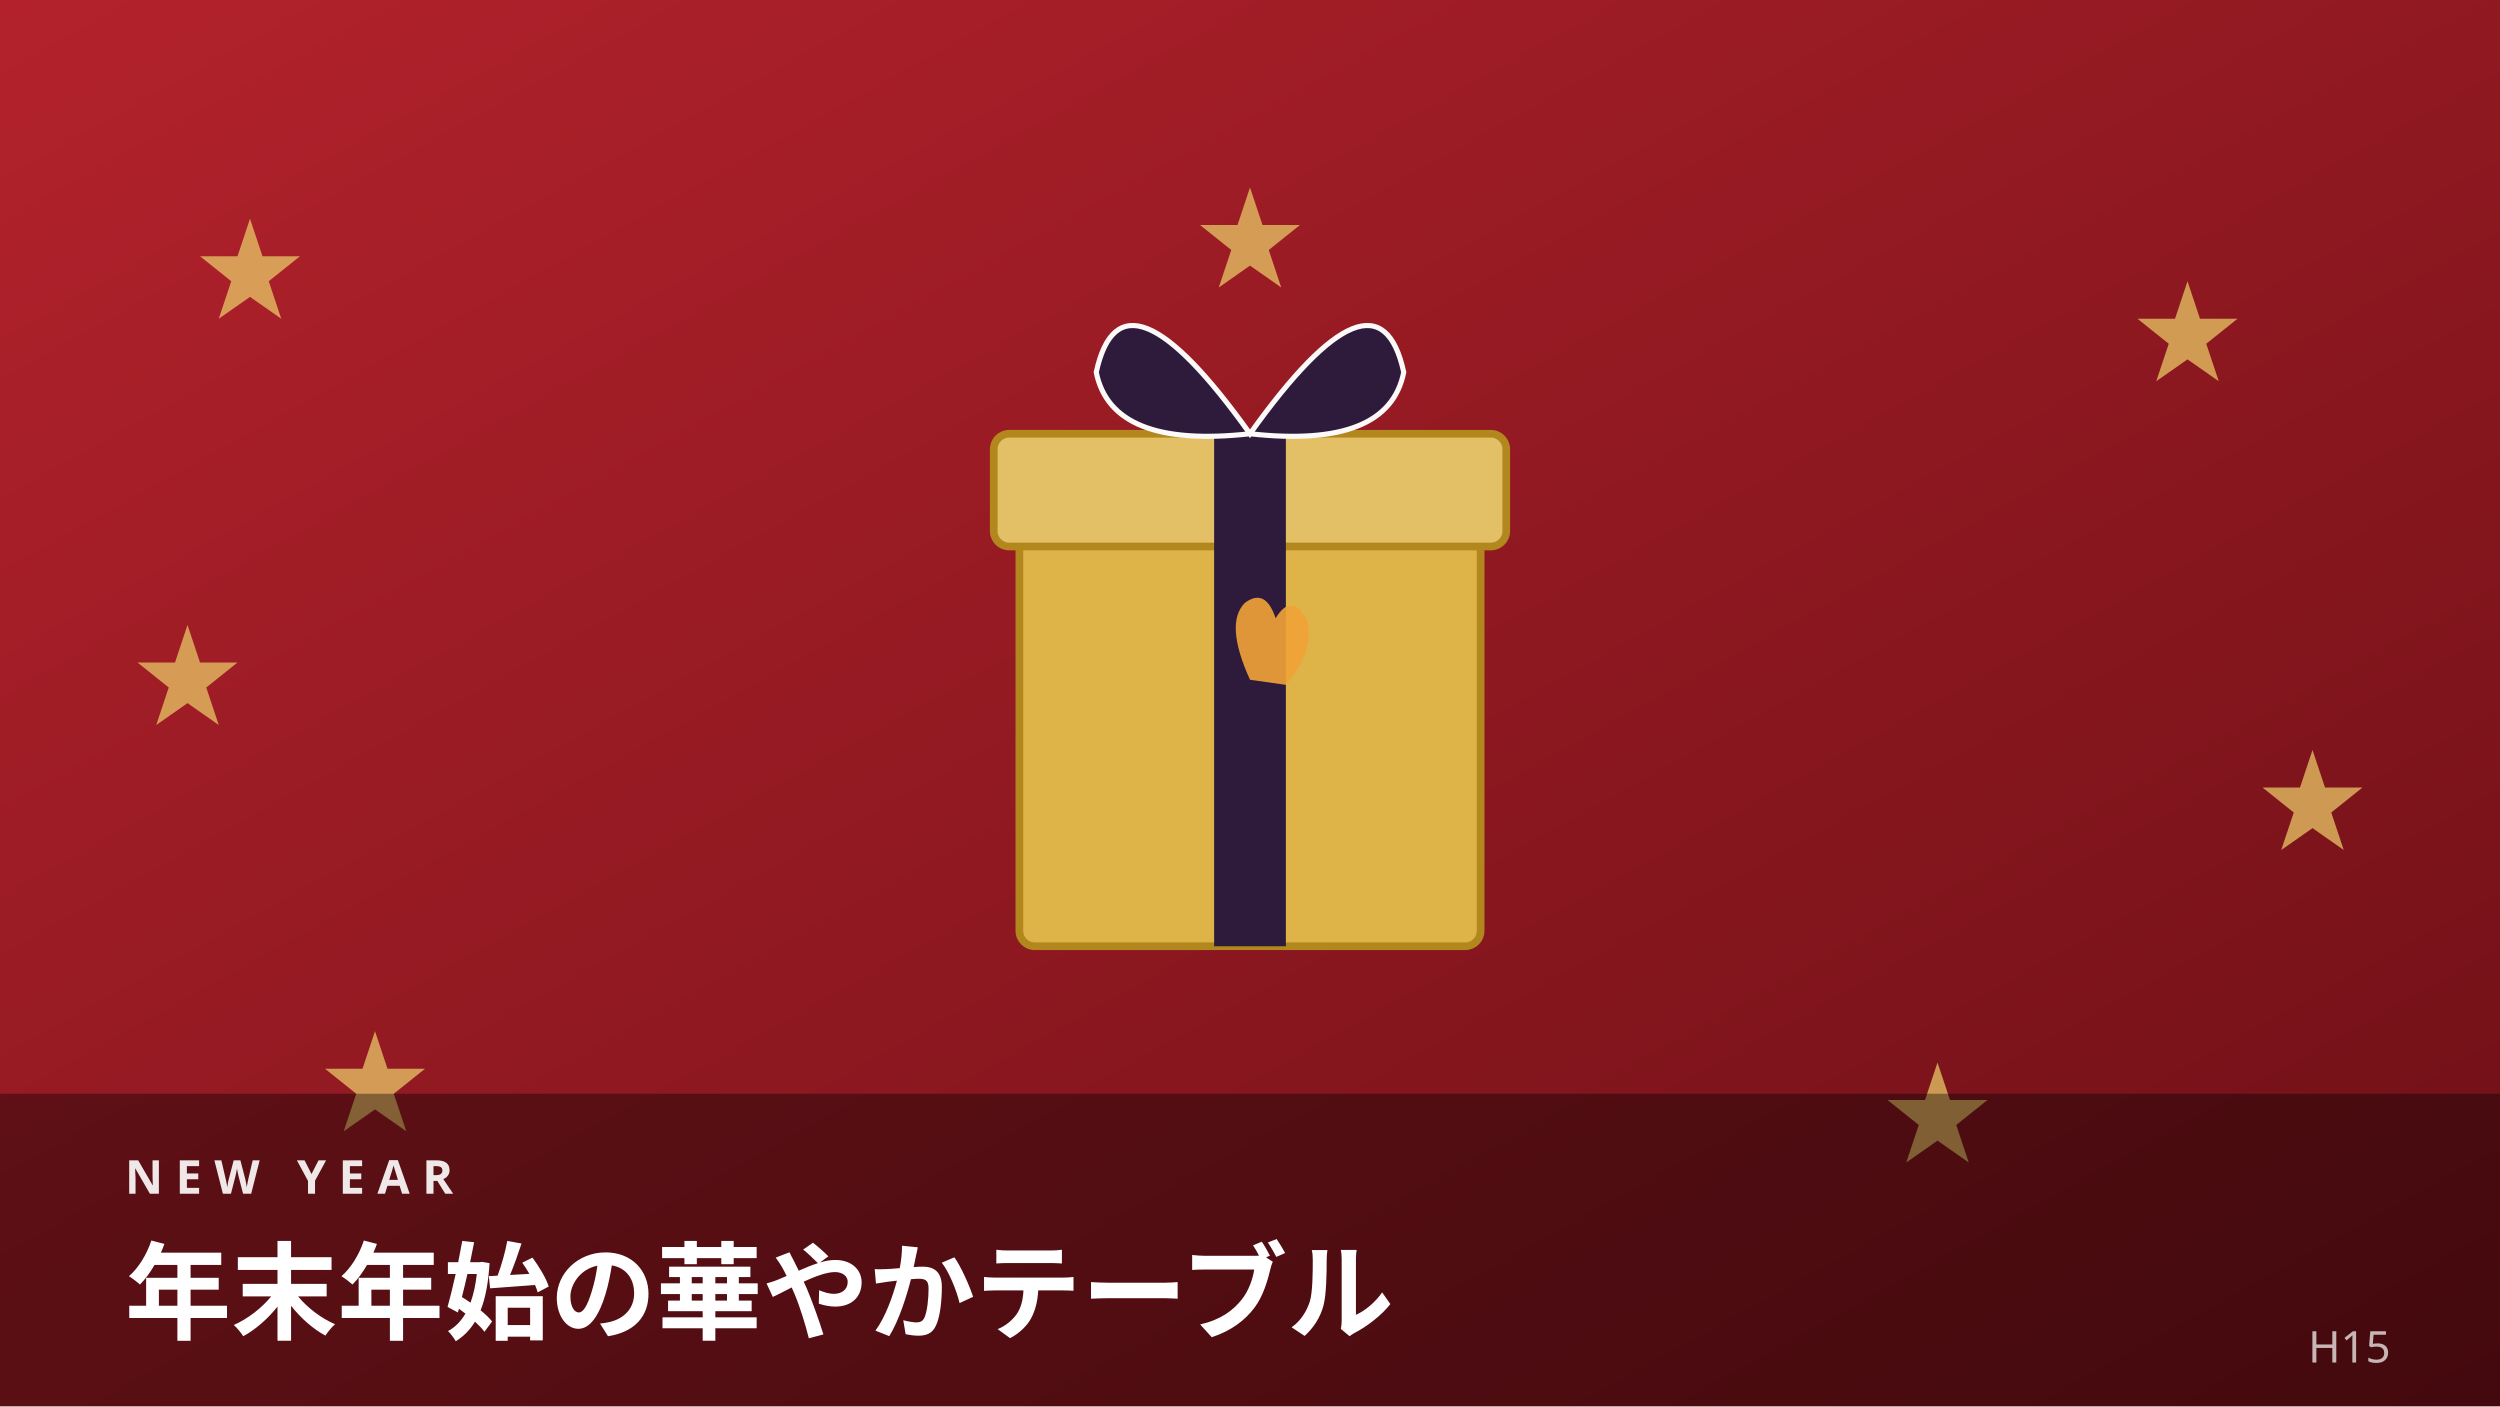
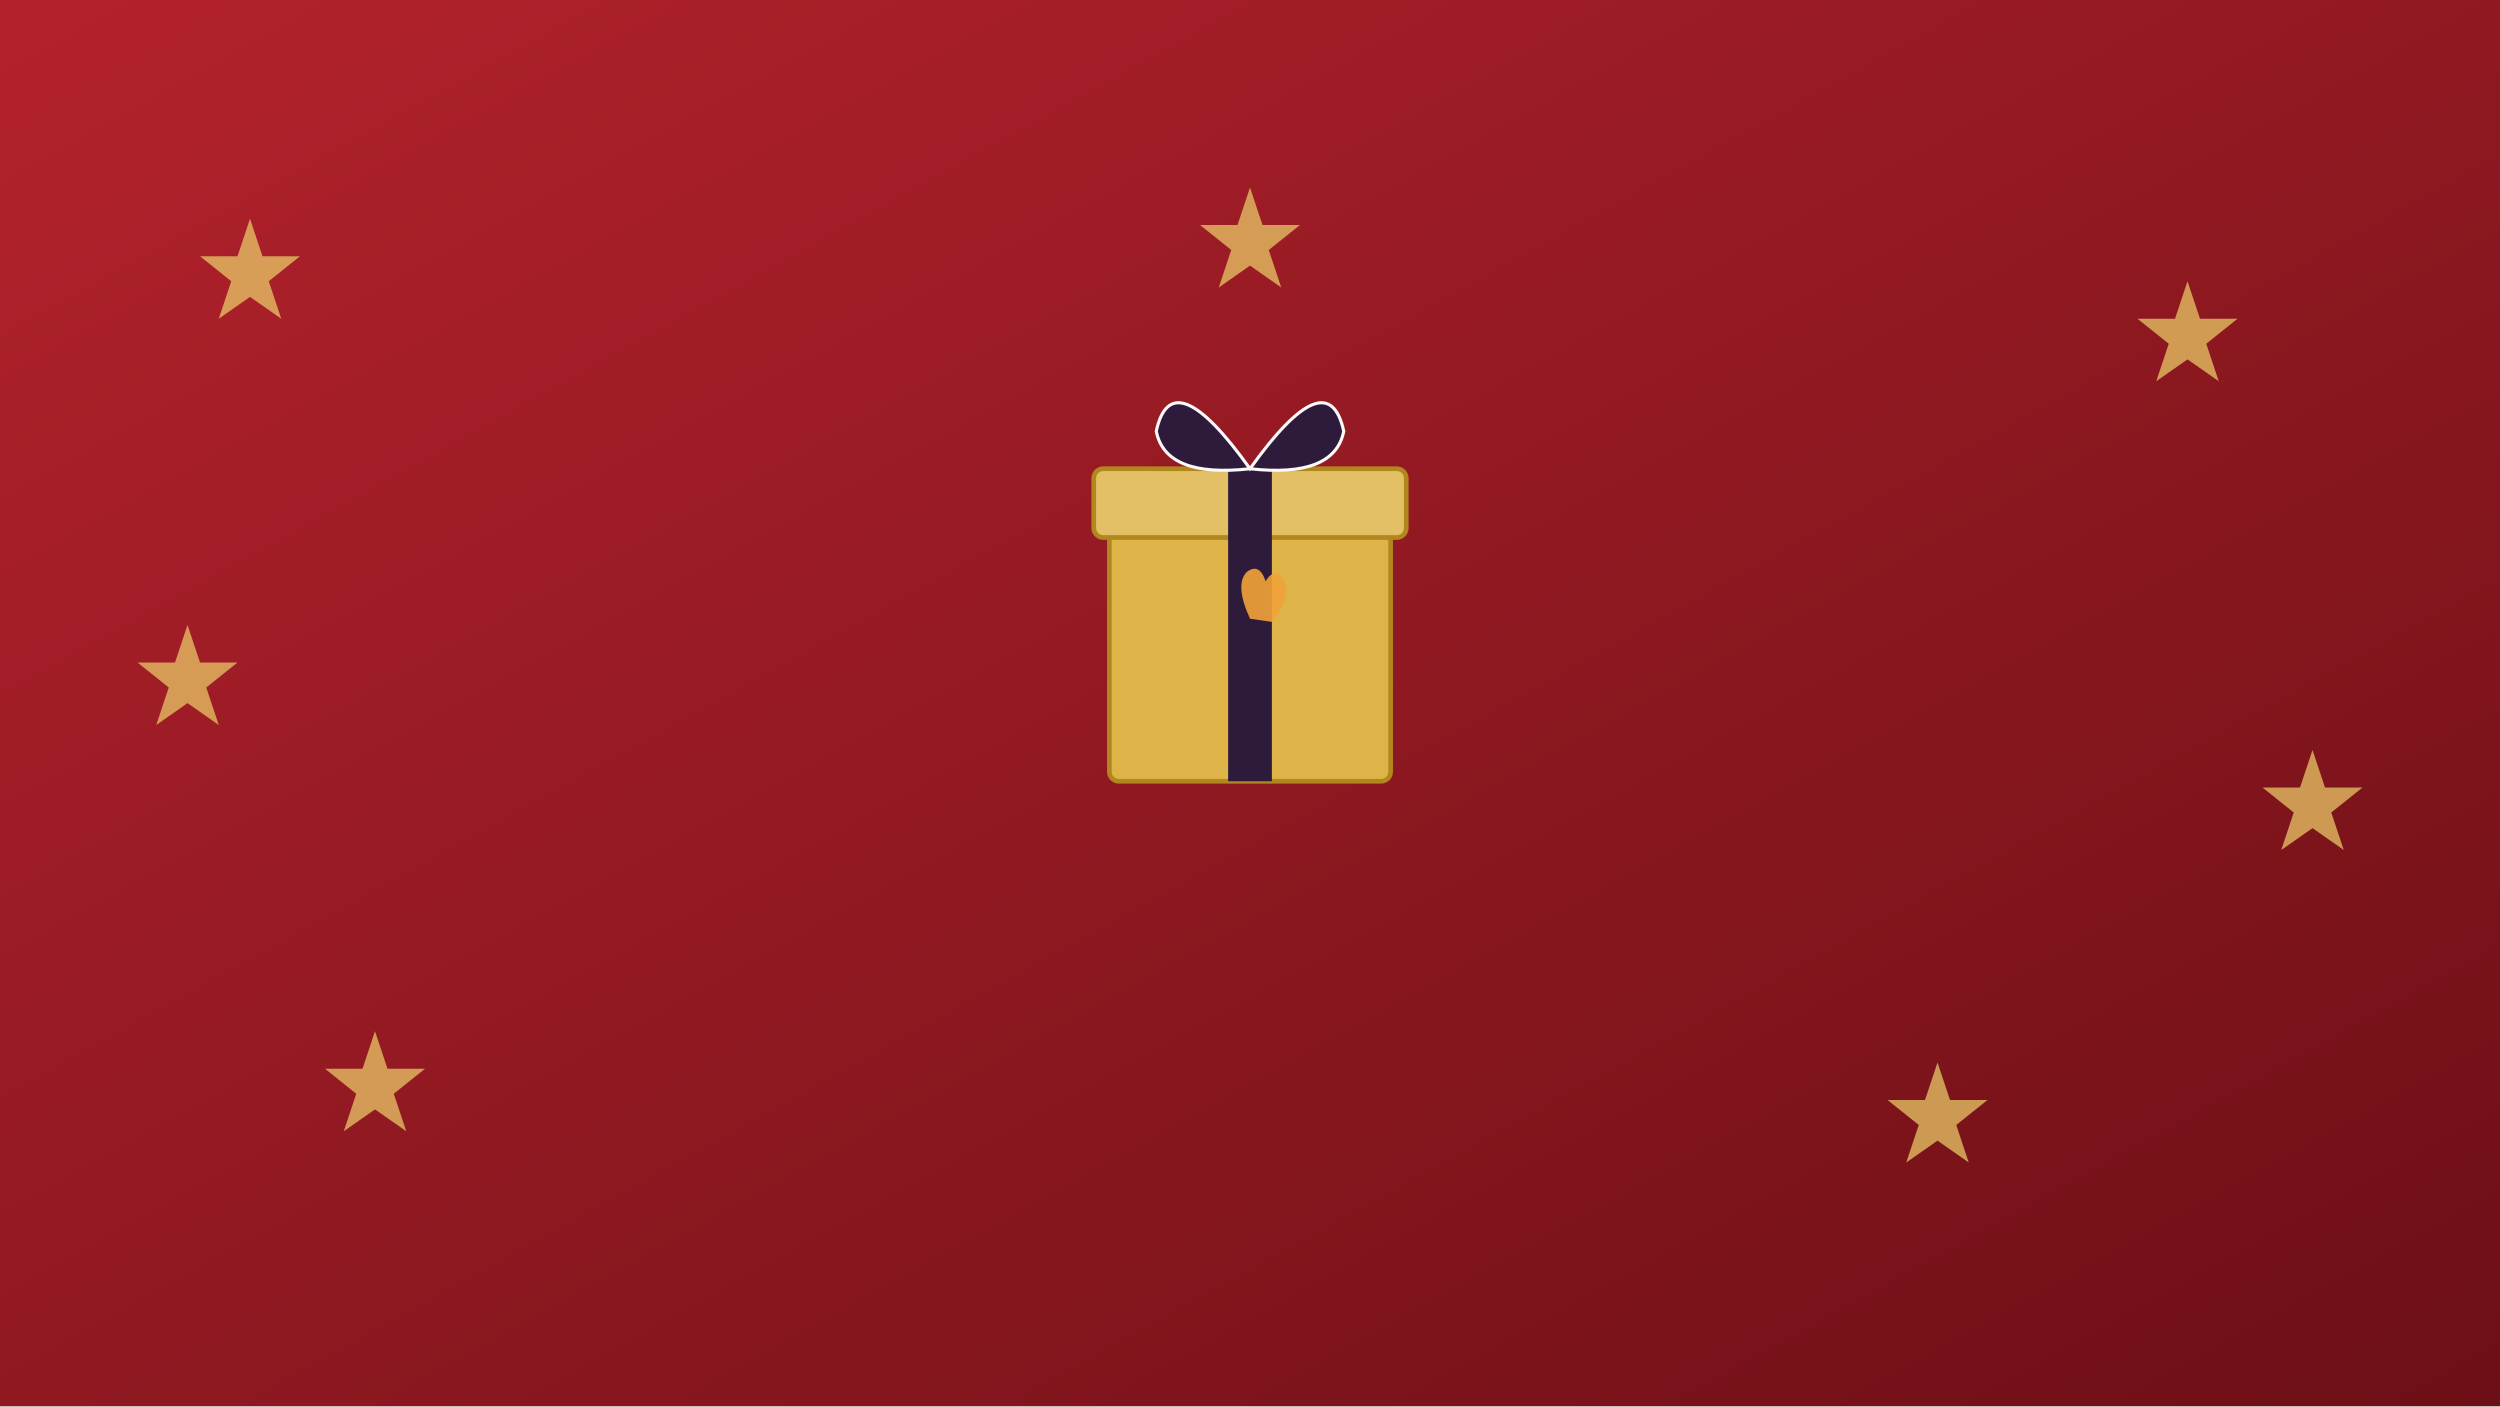
<svg xmlns="http://www.w3.org/2000/svg" viewBox="0 0 800 450">
  <defs>
    <linearGradient id="bg" x1="0" y1="0" x2="1" y2="1">
      <stop offset="0" stop-color="#b3222c" />
      <stop offset="1" stop-color="#6d0f16" />
    </linearGradient>
  </defs>
  <rect width="800" height="450" fill="url(#bg)" />
  <path d="M80 70 l4 12 12 0 -10 8 4 12 -10 -7 -10 7 4 -12 -10 -8 12 0z" fill="#e8c766" opacity=".75" />
  <path d="M700 90 l4 12 12 0 -10 8 4 12 -10 -7 -10 7 4 -12 -10 -8 12 0z" fill="#e8c766" opacity=".75" />
  <path d="M620 340 l4 12 12 0 -10 8 4 12 -10 -7 -10 7 4 -12 -10 -8 12 0z" fill="#e8c766" opacity=".75" />
  <path d="M120 330 l4 12 12 0 -10 8 4 12 -10 -7 -10 7 4 -12 -10 -8 12 0z" fill="#e8c766" opacity=".75" />
  <path d="M400 60 l4 12 12 0 -10 8 4 12 -10 -7 -10 7 4 -12 -10 -8 12 0z" fill="#e8c766" opacity=".75" />
  <path d="M740 240 l4 12 12 0 -10 8 4 12 -10 -7 -10 7 4 -12 -10 -8 12 0z" fill="#e8c766" opacity=".75" />
  <path d="M60 200 l4 12 12 0 -10 8 4 12 -10 -7 -10 7 4 -12 -10 -8 12 0z" fill="#e8c766" opacity=".75" />
  <g opacity=".97">
-     <g transform="translate(277.0 24) scale(0.82)">
+     <g transform="translate(325.0 80) scale(0.5)">
      <rect x="60" y="170" width="180" height="170" rx="6" fill="#e0b84a" stroke="#b28a1e" stroke-width="3" />
      <rect x="50" y="140" width="200" height="44" rx="6" fill="#e5c368" stroke="#b28a1e" stroke-width="3" />
      <rect x="136" y="140" width="28" height="200" fill="#2b1b3d" />
      <path d="M150 140 Q100 70 90 116 Q96 146 150 140 Q204 146 210 116 Q200 70 150 140 Z" fill="#2b1b3d" stroke="#fff" stroke-width="2" />
      <path d="M150 236 q-10 -22 -2 -30 q8 -6 12 6 q6 -10 12 0 q4 12 -8 26 z" fill="#f4a63a" opacity=".9" />
    </g>
  </g>
-   <rect x="0" y="350" width="800" height="100" fill="#000000" opacity=".38" />
-   <text x="40" y="382" font-family="'Noto Sans JP','Yu Gothic UI',Meiryo,sans-serif" font-size="15" letter-spacing="4" font-weight="700" fill="#ffffff" opacity=".9">NEW YEAR</text>
-   <text x="40" y="426" font-family="'Noto Sans JP','Yu Gothic UI',Meiryo,sans-serif" font-size="34" font-weight="900" fill="#ffffff">年末年始の華やかテーブル</text>
-   <text x="765" y="436" text-anchor="end" font-family="'Noto Sans JP','Yu Gothic UI',Meiryo,sans-serif" font-size="14" fill="#ffffff" opacity=".7">H15</text>
</svg>
